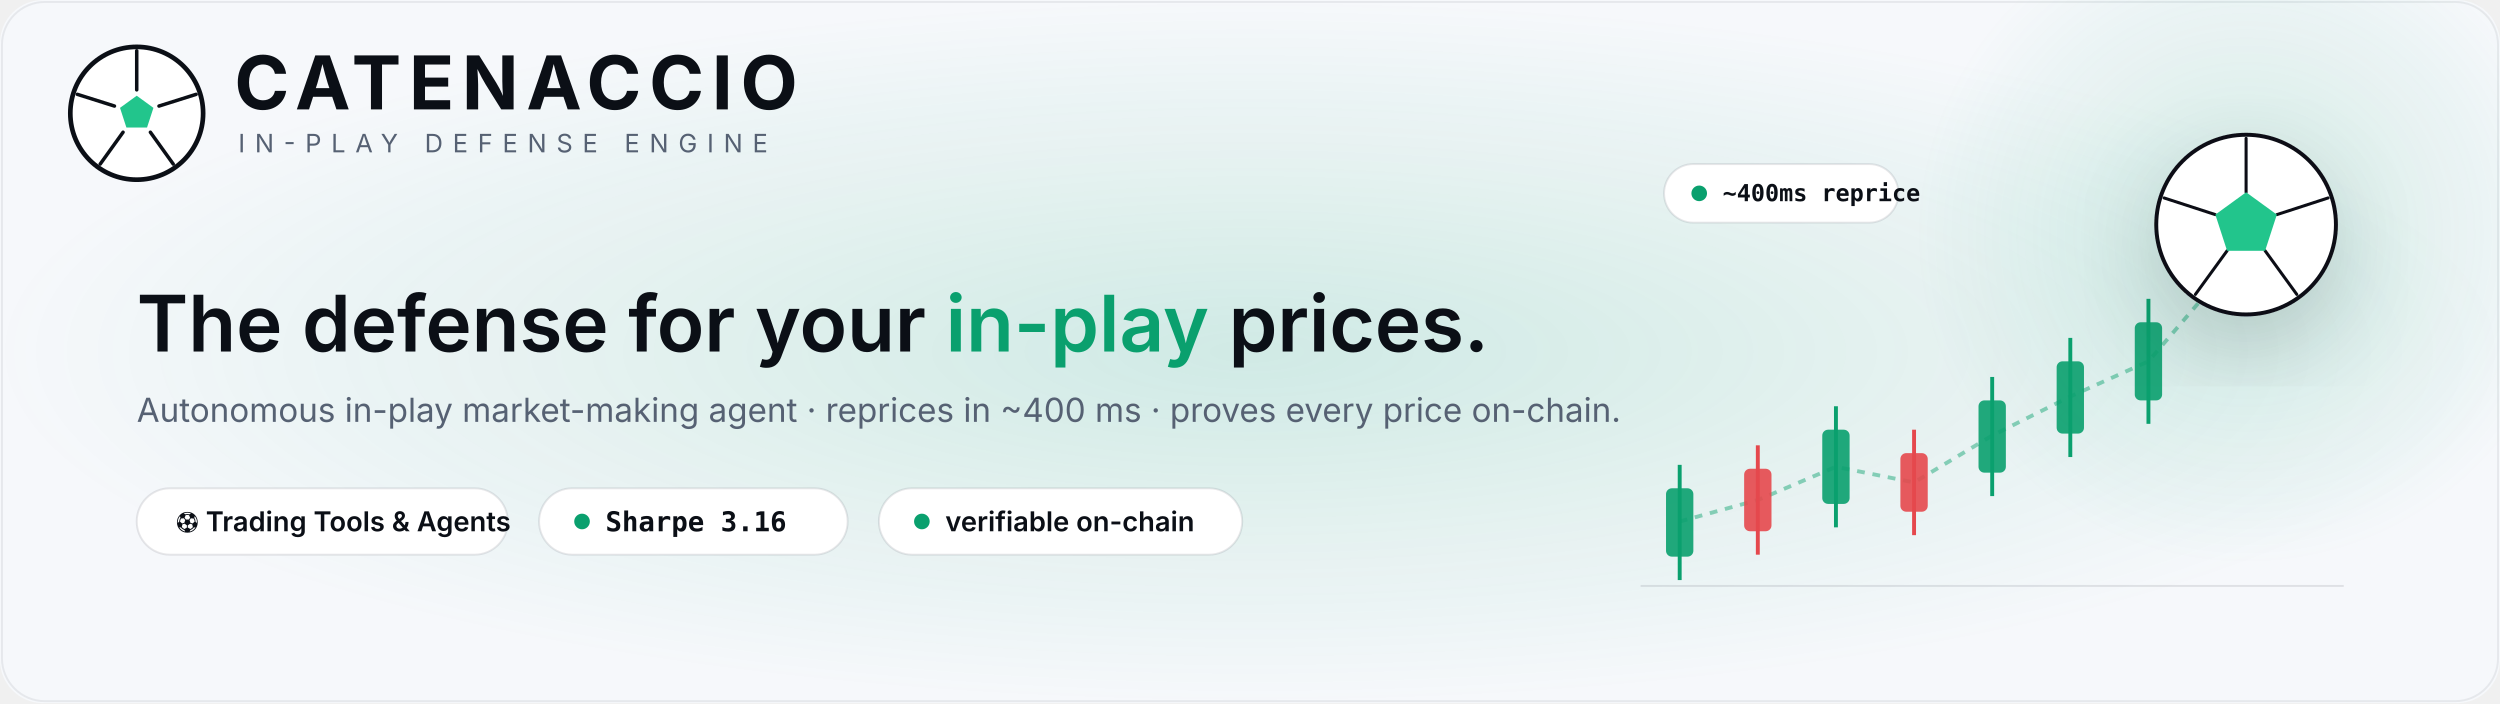
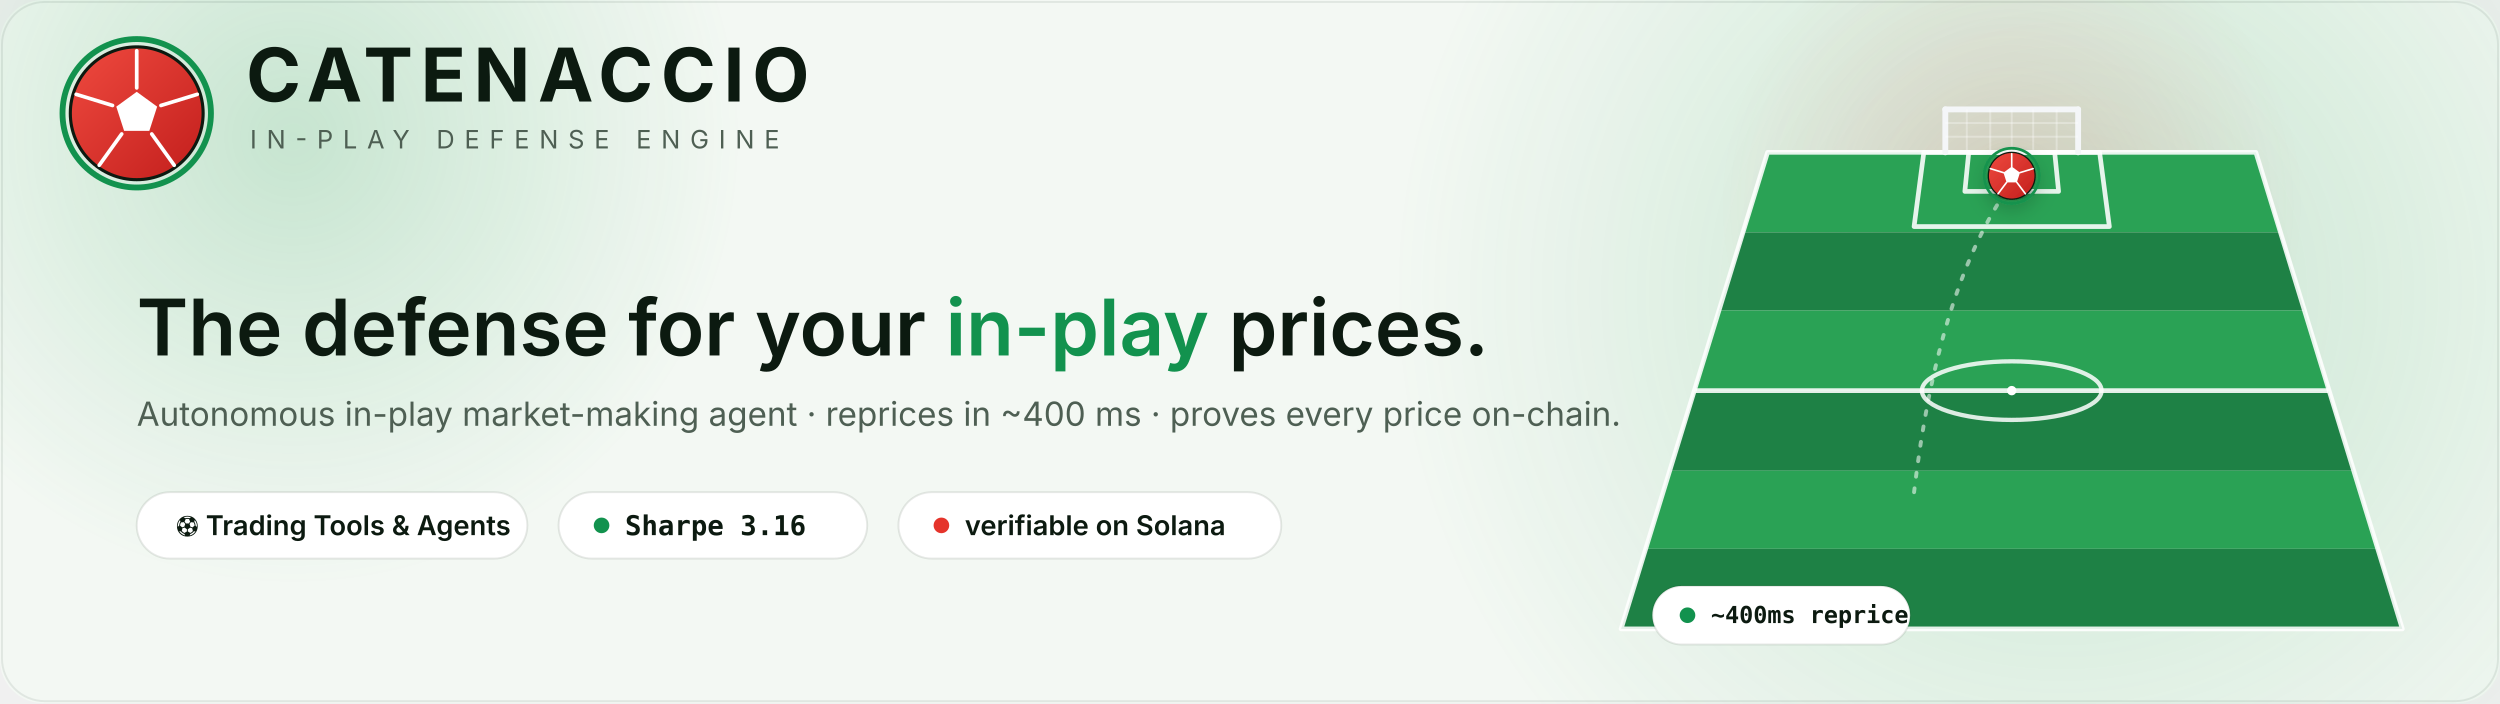
<svg xmlns="http://www.w3.org/2000/svg" viewBox="0 0 1280 360" font-family="-apple-system,BlinkMacSystemFont,Segoe UI,Inter,sans-serif">
  <defs>
-     <linearGradient id="ballg" x1="1110" y1="70" x2="1190" y2="160" gradientUnits="userSpaceOnUse">
-       <stop stop-color="#22C58C" />
-       <stop offset="1" stop-color="#077E57" />
+     <linearGradient id="ballg" x1="0" y1="0" x2="1" y2="1">
+       <stop stop-color="#EF4A3F" />
+       <stop offset="1" stop-color="#C21E1C" />
    </linearGradient>
-     <radialGradient id="lift" cx="50%" cy="50%" r="50%">
-       <stop offset="0" stop-color="#0AA06E" stop-opacity="0.16" />
-       <stop offset="1" stop-color="#0AA06E" stop-opacity="0" />
+     <radialGradient id="grass" cx="50%" cy="50%" r="50%">
+       <stop offset="0" stop-color="#2AA255" stop-opacity="0.22" />
+       <stop offset="1" stop-color="#2AA255" stop-opacity="0" />
+     </radialGradient>
+     <radialGradient id="red" cx="50%" cy="50%" r="50%">
+       <stop offset="0" stop-color="#E5342B" stop-opacity="0.16" />
+       <stop offset="1" stop-color="#E5342B" stop-opacity="0" />
    </radialGradient>
    <filter id="soft" x="-40%" y="-40%" width="180%" height="180%">
-       <feDropShadow dx="0" dy="10" stdDeviation="12" flood-color="#0B0F16" flood-opacity="0.14" />
+       <feDropShadow dx="0" dy="8" stdDeviation="10" flood-color="#0C1A10" flood-opacity="0.18" />
    </filter>
  </defs>
-   <rect width="1280" height="360" rx="22" fill="#F6F8FB" />
-   <rect width="1280" height="360" rx="22" fill="url(#lift)" />
-   <circle cx="1150" cy="120" r="170" fill="url(#lift)" />
-   <rect x="1" y="1" width="1278" height="358" rx="22" fill="none" stroke="rgba(12,18,32,0.07)" />
+   <rect width="1280" height="360" rx="22" fill="#F3F8F3" />
+   <circle cx="150" cy="70" r="230" fill="url(#grass)" />
+   <circle cx="1055" cy="150" r="340" fill="url(#grass)" />
+   <circle cx="1030" cy="105" r="150" fill="url(#red)" />
+   <rect x="1" y="1" width="1278" height="358" rx="22" fill="none" stroke="rgba(12,32,18,0.08)" />
  <g transform="translate(70,58)">
-     <circle cx="0" cy="0" r="34" fill="#fff" stroke="#0B0F16" stroke-width="2.4" />
-     <line x1="0" y1="-12" x2="0" y2="-32" stroke="#0B0F16" stroke-width="1.8" stroke-linecap="round" />
-     <line x1="11.4" y1="-3.7" x2="30.4" y2="-9.7" stroke="#0B0F16" stroke-width="1.8" stroke-linecap="round" />
-     <line x1="7" y1="9.7" x2="18.7" y2="26" stroke="#0B0F16" stroke-width="1.8" stroke-linecap="round" />
-     <line x1="-7" y1="9.7" x2="-18.7" y2="26" stroke="#0B0F16" stroke-width="1.8" stroke-linecap="round" />
-     <line x1="-11.4" y1="-3.7" x2="-30.4" y2="-9.7" stroke="#0B0F16" stroke-width="1.8" stroke-linecap="round" />
-     <polygon points="0,-9 8.56,-2.78 5.29,7.28 -5.29,7.28 -8.56,-2.78" fill="url(#ballg)" />
+     <circle cx="0" cy="0" r="38" fill="none" stroke="#12924E" stroke-width="3" />
+     <circle cx="0" cy="0" r="34" fill="url(#ballg)" stroke="#0C1A10" stroke-width="1.6" />
+     <line x1="0" y1="-13" x2="0" y2="-32" stroke="#fff" stroke-width="1.9" stroke-linecap="round" />
+     <line x1="12.4" y1="-4" x2="31" y2="-9.7" stroke="#fff" stroke-width="1.9" stroke-linecap="round" />
+     <line x1="7.7" y1="10.6" x2="19.2" y2="26.6" stroke="#fff" stroke-width="1.9" stroke-linecap="round" />
+     <line x1="-7.7" y1="10.6" x2="-19.2" y2="26.6" stroke="#fff" stroke-width="1.9" stroke-linecap="round" />
+     <line x1="-12.4" y1="-4" x2="-31" y2="-9.7" stroke="#fff" stroke-width="1.9" stroke-linecap="round" />
+     <polygon points="0,-11 10.46,-3.4 6.46,9 -6.46,9 -10.46,-3.4" fill="#fff" />
  </g>
-   <text x="120" y="56" fill="#0B0F16" font-size="38" font-weight="700" letter-spacing="4">CATENACCIO</text>
-   <text x="122" y="78" fill="#566173" font-size="13" letter-spacing="5">IN-PLAY DEFENSE ENGINE</text>
-   <text x="70" y="180" fill="#0B0F16" font-size="40" font-weight="600">The defense for your <tspan fill="#0AA06E">in-play</tspan> prices.</text>
-   <text x="70" y="216" fill="#566173" font-size="17">Autonomous in-play market-making agent · reprices in ~400 ms · proves every price on-chain.</text>
-   <g transform="translate(70,250)" font-size="14">
+   <text x="126" y="52" fill="#0C1A10" font-size="38" font-weight="700" letter-spacing="4">CATENACCIO</text>
+   <text x="128" y="76" fill="#4E5F53" font-size="13" letter-spacing="5">IN-PLAY DEFENSE ENGINE</text>
+   <text x="70" y="182" fill="#0C1A10" font-size="40" font-weight="600">The defense for your <tspan fill="#12924E">in-play</tspan> prices.</text>
+   <text x="70" y="218" fill="#4E5F53" font-size="17">Autonomous in-play market-making agent · reprices in ~400 ms · proves every price on-chain.</text>
+   <g transform="translate(70,252)" font-size="14">
    <g>
-       <rect width="190" height="34" rx="17" fill="#fff" stroke="rgba(12,18,32,0.10)" />
-       <text x="20" y="22" fill="#0B0F16" font-weight="600">⚽ Trading Tools &amp; Agents</text>
+       <rect width="200" height="34" rx="17" fill="#fff" stroke="rgba(12,32,18,0.10)" />
+       <text x="20" y="22" fill="#0C1A10" font-weight="600">⚽ Trading Tools &amp; Agents</text>
    </g>
-     <g transform="translate(206,0)">
-       <rect width="158" height="34" rx="17" fill="#fff" stroke="rgba(12,18,32,0.10)" />
-       <circle cx="22" cy="17" r="4" fill="#0AA06E" />
-       <text x="34" y="22" fill="#0B0F16" font-weight="600" font-family="ui-monospace,monospace">Sharpe 3.16</text>
+     <g transform="translate(216,0)">
+       <rect width="158" height="34" rx="17" fill="#fff" stroke="rgba(12,32,18,0.10)" />
+       <circle cx="22" cy="17" r="4" fill="#12924E" />
+       <text x="34" y="22" fill="#0C1A10" font-weight="600" font-family="ui-monospace,monospace">Sharpe 3.16</text>
    </g>
-     <g transform="translate(380,0)">
-       <rect width="186" height="34" rx="17" fill="#fff" stroke="rgba(12,18,32,0.10)" />
-       <circle cx="22" cy="17" r="4" fill="#0AA06E" />
-       <text x="34" y="22" fill="#0B0F16" font-weight="600">verifiable on-chain</text>
+     <g transform="translate(390,0)">
+       <rect width="196" height="34" rx="17" fill="#fff" stroke="rgba(12,32,18,0.10)" />
+       <circle cx="22" cy="17" r="4" fill="#E5342B" />
+       <text x="34" y="22" fill="#0C1A10" font-weight="600">verifiable on Solana</text>
    </g>
  </g>
  <g>
-     <line x1="840" y1="300" x2="1200" y2="300" stroke="rgba(12,18,32,0.10)" />
-     <polyline points="860,267 900,256 940,239 980,247 1020,223 1060,203 1100,185 1130,150" fill="none" stroke="#0AA06E" stroke-opacity="0.45" stroke-width="2" stroke-dasharray="4 4" />
-     <g>
-       <line x1="860" y1="238" x2="860" y2="297" stroke="#0AA06E" stroke-width="2" />
-       <rect x="853" y="250" width="14" height="35" rx="3" fill="#0AA06E" opacity="0.9" />
-       <line x1="900" y1="228" x2="900" y2="284" stroke="#E5484D" stroke-width="2" />
-       <rect x="893" y="240" width="14" height="32" rx="3" fill="#E5484D" opacity="0.9" />
-       <line x1="940" y1="208" x2="940" y2="270" stroke="#0AA06E" stroke-width="2" />
-       <rect x="933" y="220" width="14" height="38" rx="3" fill="#0AA06E" opacity="0.9" />
-       <line x1="980" y1="220" x2="980" y2="274" stroke="#E5484D" stroke-width="2" />
-       <rect x="973" y="232" width="14" height="30" rx="3" fill="#E5484D" opacity="0.9" />
-       <line x1="1020" y1="193" x2="1020" y2="254" stroke="#0AA06E" stroke-width="2" />
-       <rect x="1013" y="205" width="14" height="37" rx="3" fill="#0AA06E" opacity="0.9" />
-       <line x1="1060" y1="173" x2="1060" y2="234" stroke="#0AA06E" stroke-width="2" />
-       <rect x="1053" y="185" width="14" height="37" rx="3" fill="#0AA06E" opacity="0.9" />
-       <line x1="1100" y1="153" x2="1100" y2="217" stroke="#0AA06E" stroke-width="2" />
-       <rect x="1093" y="165" width="14" height="40" rx="3" fill="#0AA06E" opacity="0.9" />
+     <polygon points="905,78 1155,78 1167,119 893,119" fill="#2AA255" />
+     <polygon points="893,119 1167,119 1180,159 880,159" fill="#1E8145" />
+     <polygon points="880,159 1180,159 1192,200 868,200" fill="#2AA255" />
+     <polygon points="868,200 1192,200 1205,241 855,241" fill="#1E8145" />
+     <polygon points="855,241 1205,241 1217,281 843,281" fill="#2AA255" />
+     <polygon points="843,281 1217,281 1230,322 830,322" fill="#1E8145" />
+     <g fill="none" stroke="#ffffff" stroke-opacity="0.88" stroke-width="2.4" stroke-linejoin="round">
+       <polygon points="905,78 1155,78 1230,322 830,322" />
+       <line x1="868" y1="200" x2="1192" y2="200" />
+       <polygon points="985,78 1075,78 1080,116 980,116" />
+       <polygon points="1008,78 1052,78 1054,98 1006,98" />
    </g>
-     <g transform="translate(1091.12,56.12) scale(1.84)" filter="url(#soft)">
-       <circle cx="32" cy="32" r="25" fill="#fff" stroke="#0B0F16" stroke-width="1.1" />
-       <line x1="32" y1="23" x2="32" y2="8" stroke="#0B0F16" stroke-width="0.85" stroke-linecap="round" />
-       <line x1="40.56" y1="29.22" x2="54.82" y2="24.58" stroke="#0B0F16" stroke-width="0.85" stroke-linecap="round" />
-       <line x1="37.29" y1="39.28" x2="46.11" y2="51.42" stroke="#0B0F16" stroke-width="0.85" stroke-linecap="round" />
-       <line x1="26.71" y1="39.28" x2="17.89" y2="51.42" stroke="#0B0F16" stroke-width="0.85" stroke-linecap="round" />
-       <line x1="23.44" y1="29.22" x2="9.18" y2="24.58" stroke="#0B0F16" stroke-width="0.85" stroke-linecap="round" />
-       <polygon points="32,23 40.56,29.22 37.29,39.28 26.71,39.28 23.44,29.22" fill="url(#ballg)" />
+     <ellipse cx="1030" cy="200" rx="46" ry="15" fill="none" stroke="#ffffff" stroke-opacity="0.85" stroke-width="2.2" />
+     <circle cx="1030" cy="200" r="2.4" fill="#ffffff" />
+     <g stroke="#F4F6F8" stroke-width="3" stroke-linecap="round">
+       <line x1="996" y1="78" x2="996" y2="56" />
+       <line x1="1064" y1="78" x2="1064" y2="56" />
+       <line x1="996" y1="56" x2="1064" y2="56" />
    </g>
-     <g transform="translate(852,84)">
-       <rect width="120" height="30" rx="15" fill="#fff" stroke="rgba(12,18,32,0.10)" />
-       <circle cx="18" cy="15" r="4" fill="#0AA06E" />
-       <text x="30" y="19" fill="#0B0F16" font-size="12" font-weight="600" font-family="ui-monospace,monospace">~400ms reprice</text>
+     <g stroke="#ffffff" stroke-opacity="0.30" stroke-width="1">
+       <line x1="1007" y1="56" x2="1007" y2="78" />
+       <line x1="1019" y1="56" x2="1019" y2="78" />
+       <line x1="1030" y1="56" x2="1030" y2="78" />
+       <line x1="1041" y1="56" x2="1041" y2="78" />
+       <line x1="1053" y1="56" x2="1053" y2="78" />
+       <line x1="996" y1="63" x2="1064" y2="63" />
+       <line x1="996" y1="70" x2="1064" y2="70" />
+     </g>
+     <path d="M 980,252 Q 992,150 1027,98" fill="none" stroke="#ffffff" stroke-opacity="0.55" stroke-width="2" stroke-dasharray="2 6" stroke-linecap="round" />
+     <ellipse cx="1030" cy="99" rx="12" ry="3.2" fill="#0C1A10" opacity="0.16" />
+     <g transform="translate(1030,90) scale(0.47) translate(-32,-32)" filter="url(#soft)">
+       <circle cx="32" cy="32" r="30" fill="none" stroke="#12924E" stroke-width="3" />
+       <circle cx="32" cy="32" r="25.5" fill="url(#ballg)" stroke="#0C1A10" stroke-width="1.4" />
+       <line x1="32" y1="22" x2="32" y2="8" stroke="#fff" stroke-width="1.8" stroke-linecap="round" />
+       <line x1="41.03" y1="28.56" x2="55.3" y2="24.2" stroke="#fff" stroke-width="1.8" stroke-linecap="round" />
+       <line x1="37.58" y1="39.18" x2="46.9" y2="51.6" stroke="#fff" stroke-width="1.8" stroke-linecap="round" />
+       <line x1="26.42" y1="39.18" x2="17.1" y2="51.6" stroke="#fff" stroke-width="1.8" stroke-linecap="round" />
+       <line x1="22.97" y1="28.56" x2="8.7" y2="24.2" stroke="#fff" stroke-width="1.8" stroke-linecap="round" />
+       <polygon points="32,22 41.03,28.56 37.58,39.18 26.42,39.18 22.97,28.56" fill="#fff" />
+     </g>
+     <g transform="translate(846,300)">
+       <rect width="132" height="30" rx="15" fill="#fff" stroke="rgba(12,32,18,0.10)" />
+       <circle cx="18" cy="15" r="4" fill="#12924E" />
+       <text x="30" y="19" fill="#0C1A10" font-size="12" font-weight="600" font-family="ui-monospace,monospace">~400ms reprice</text>
    </g>
  </g>
</svg>
